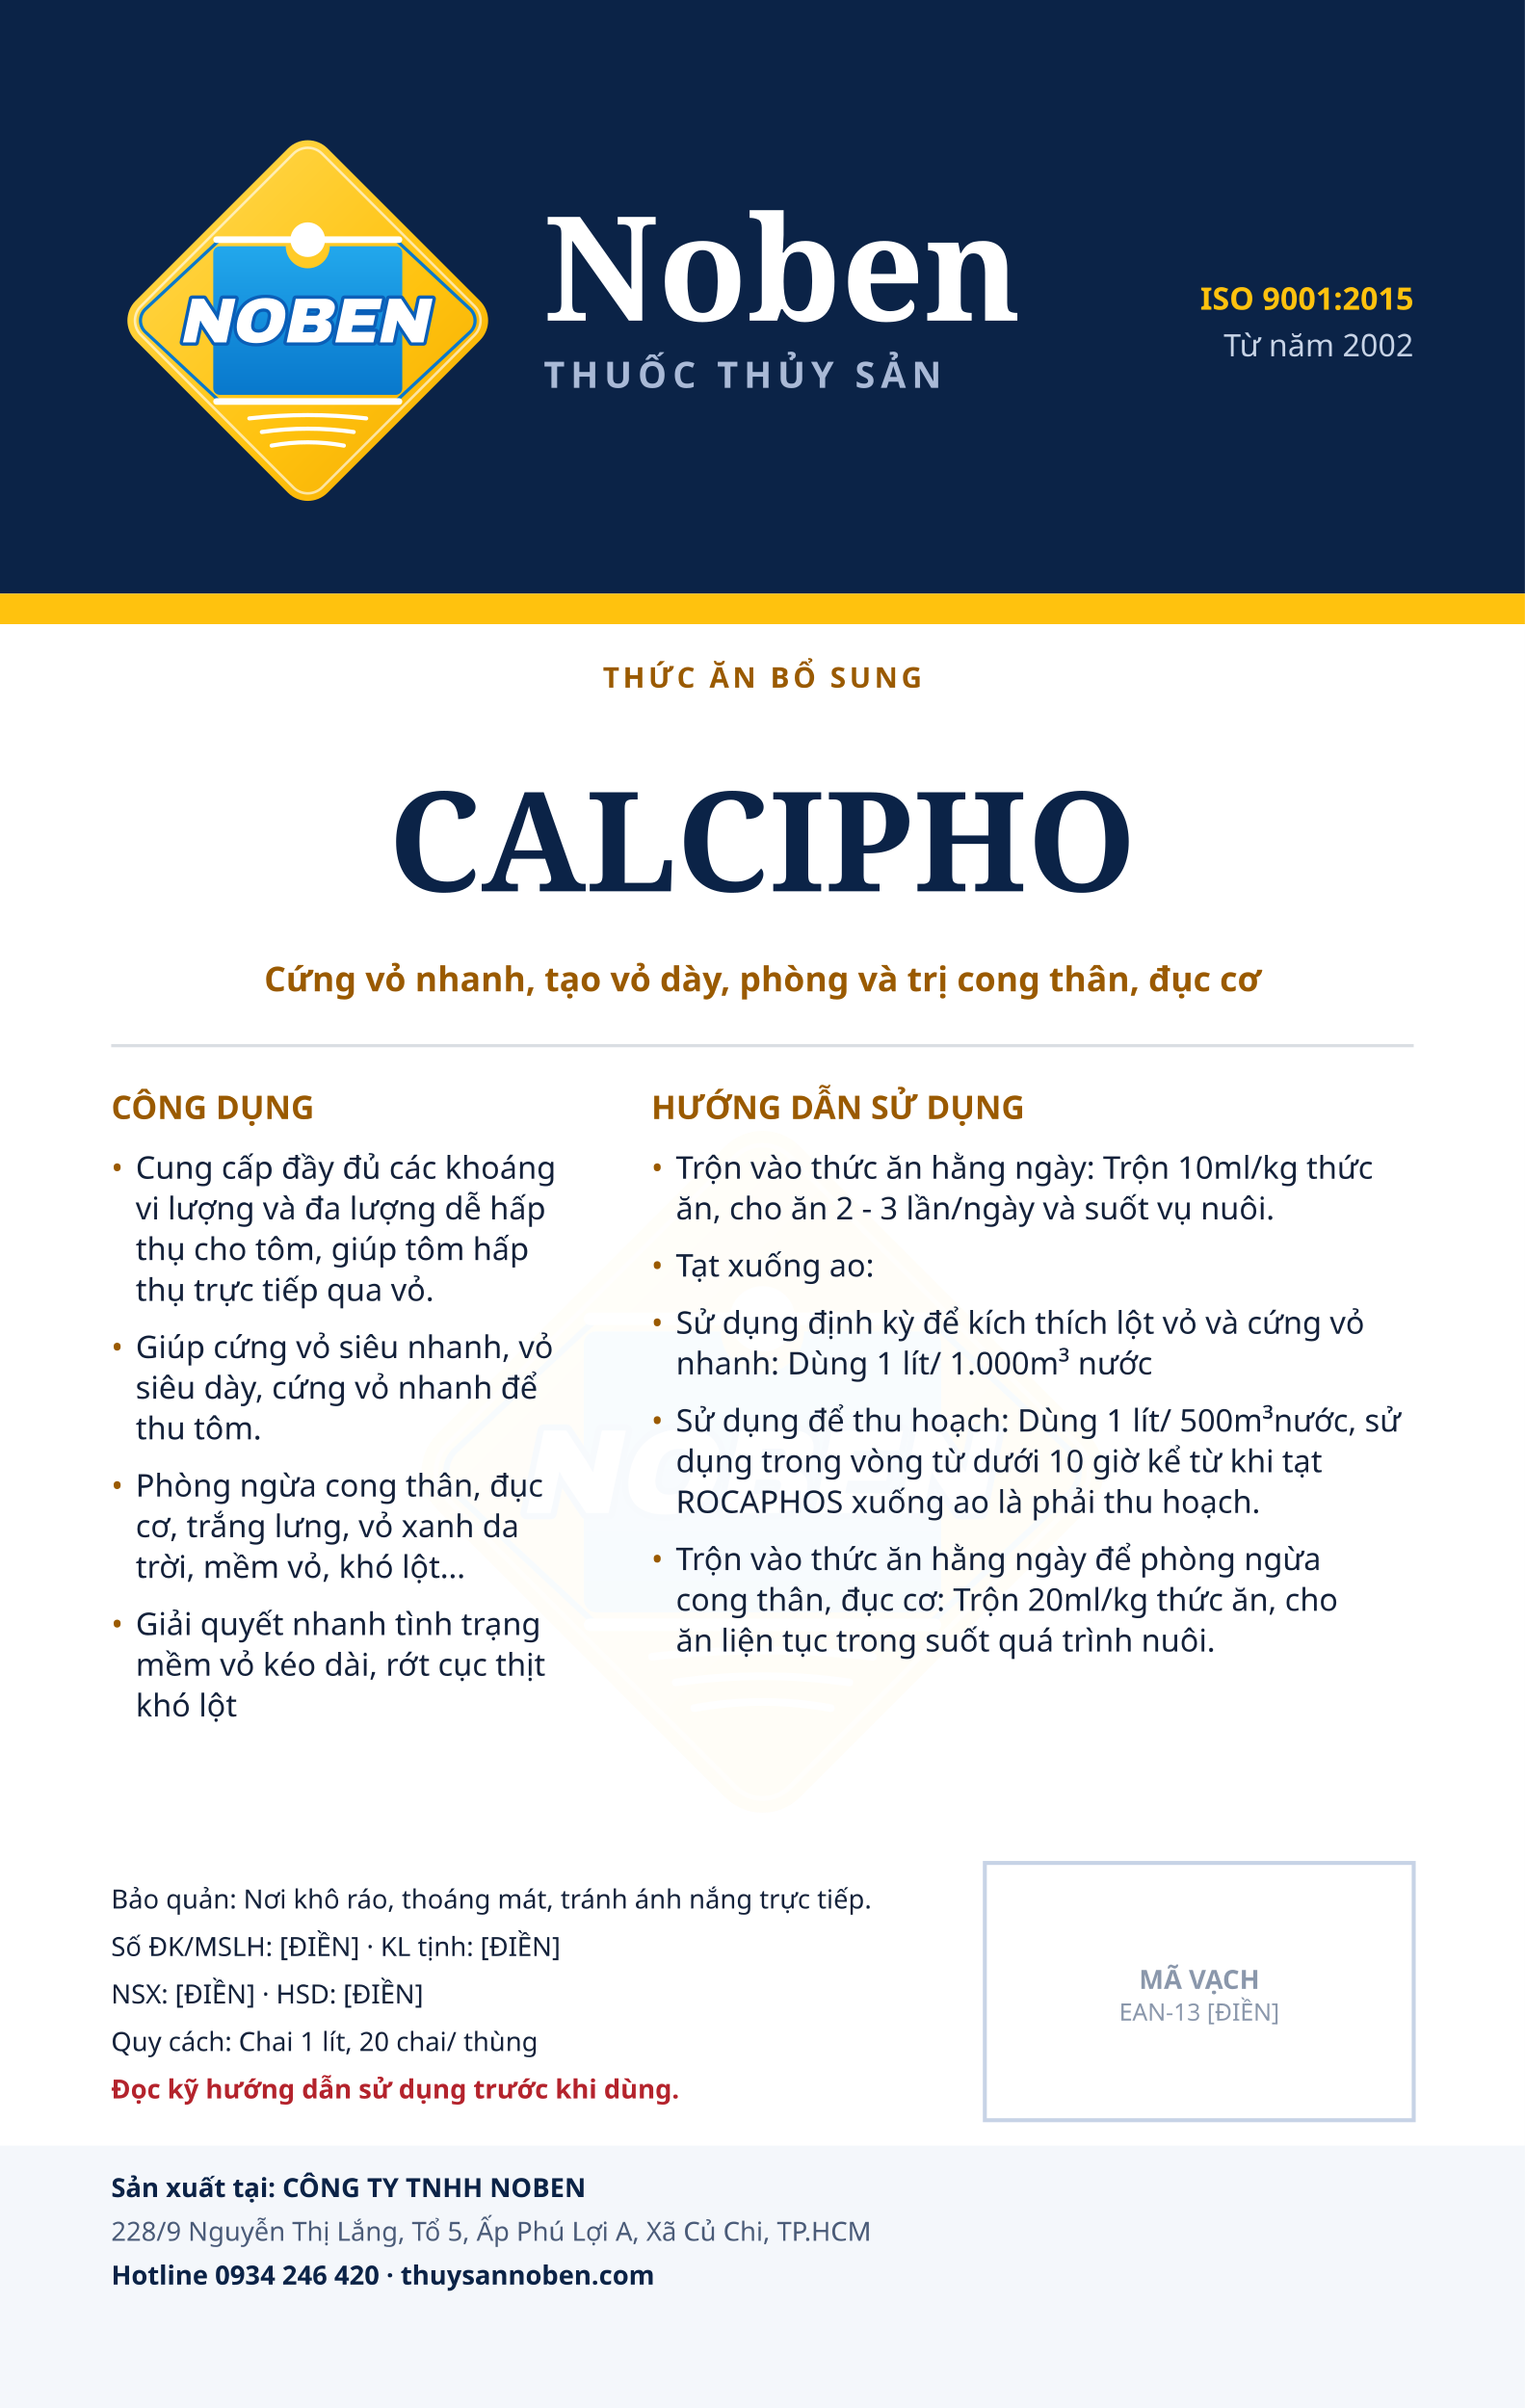
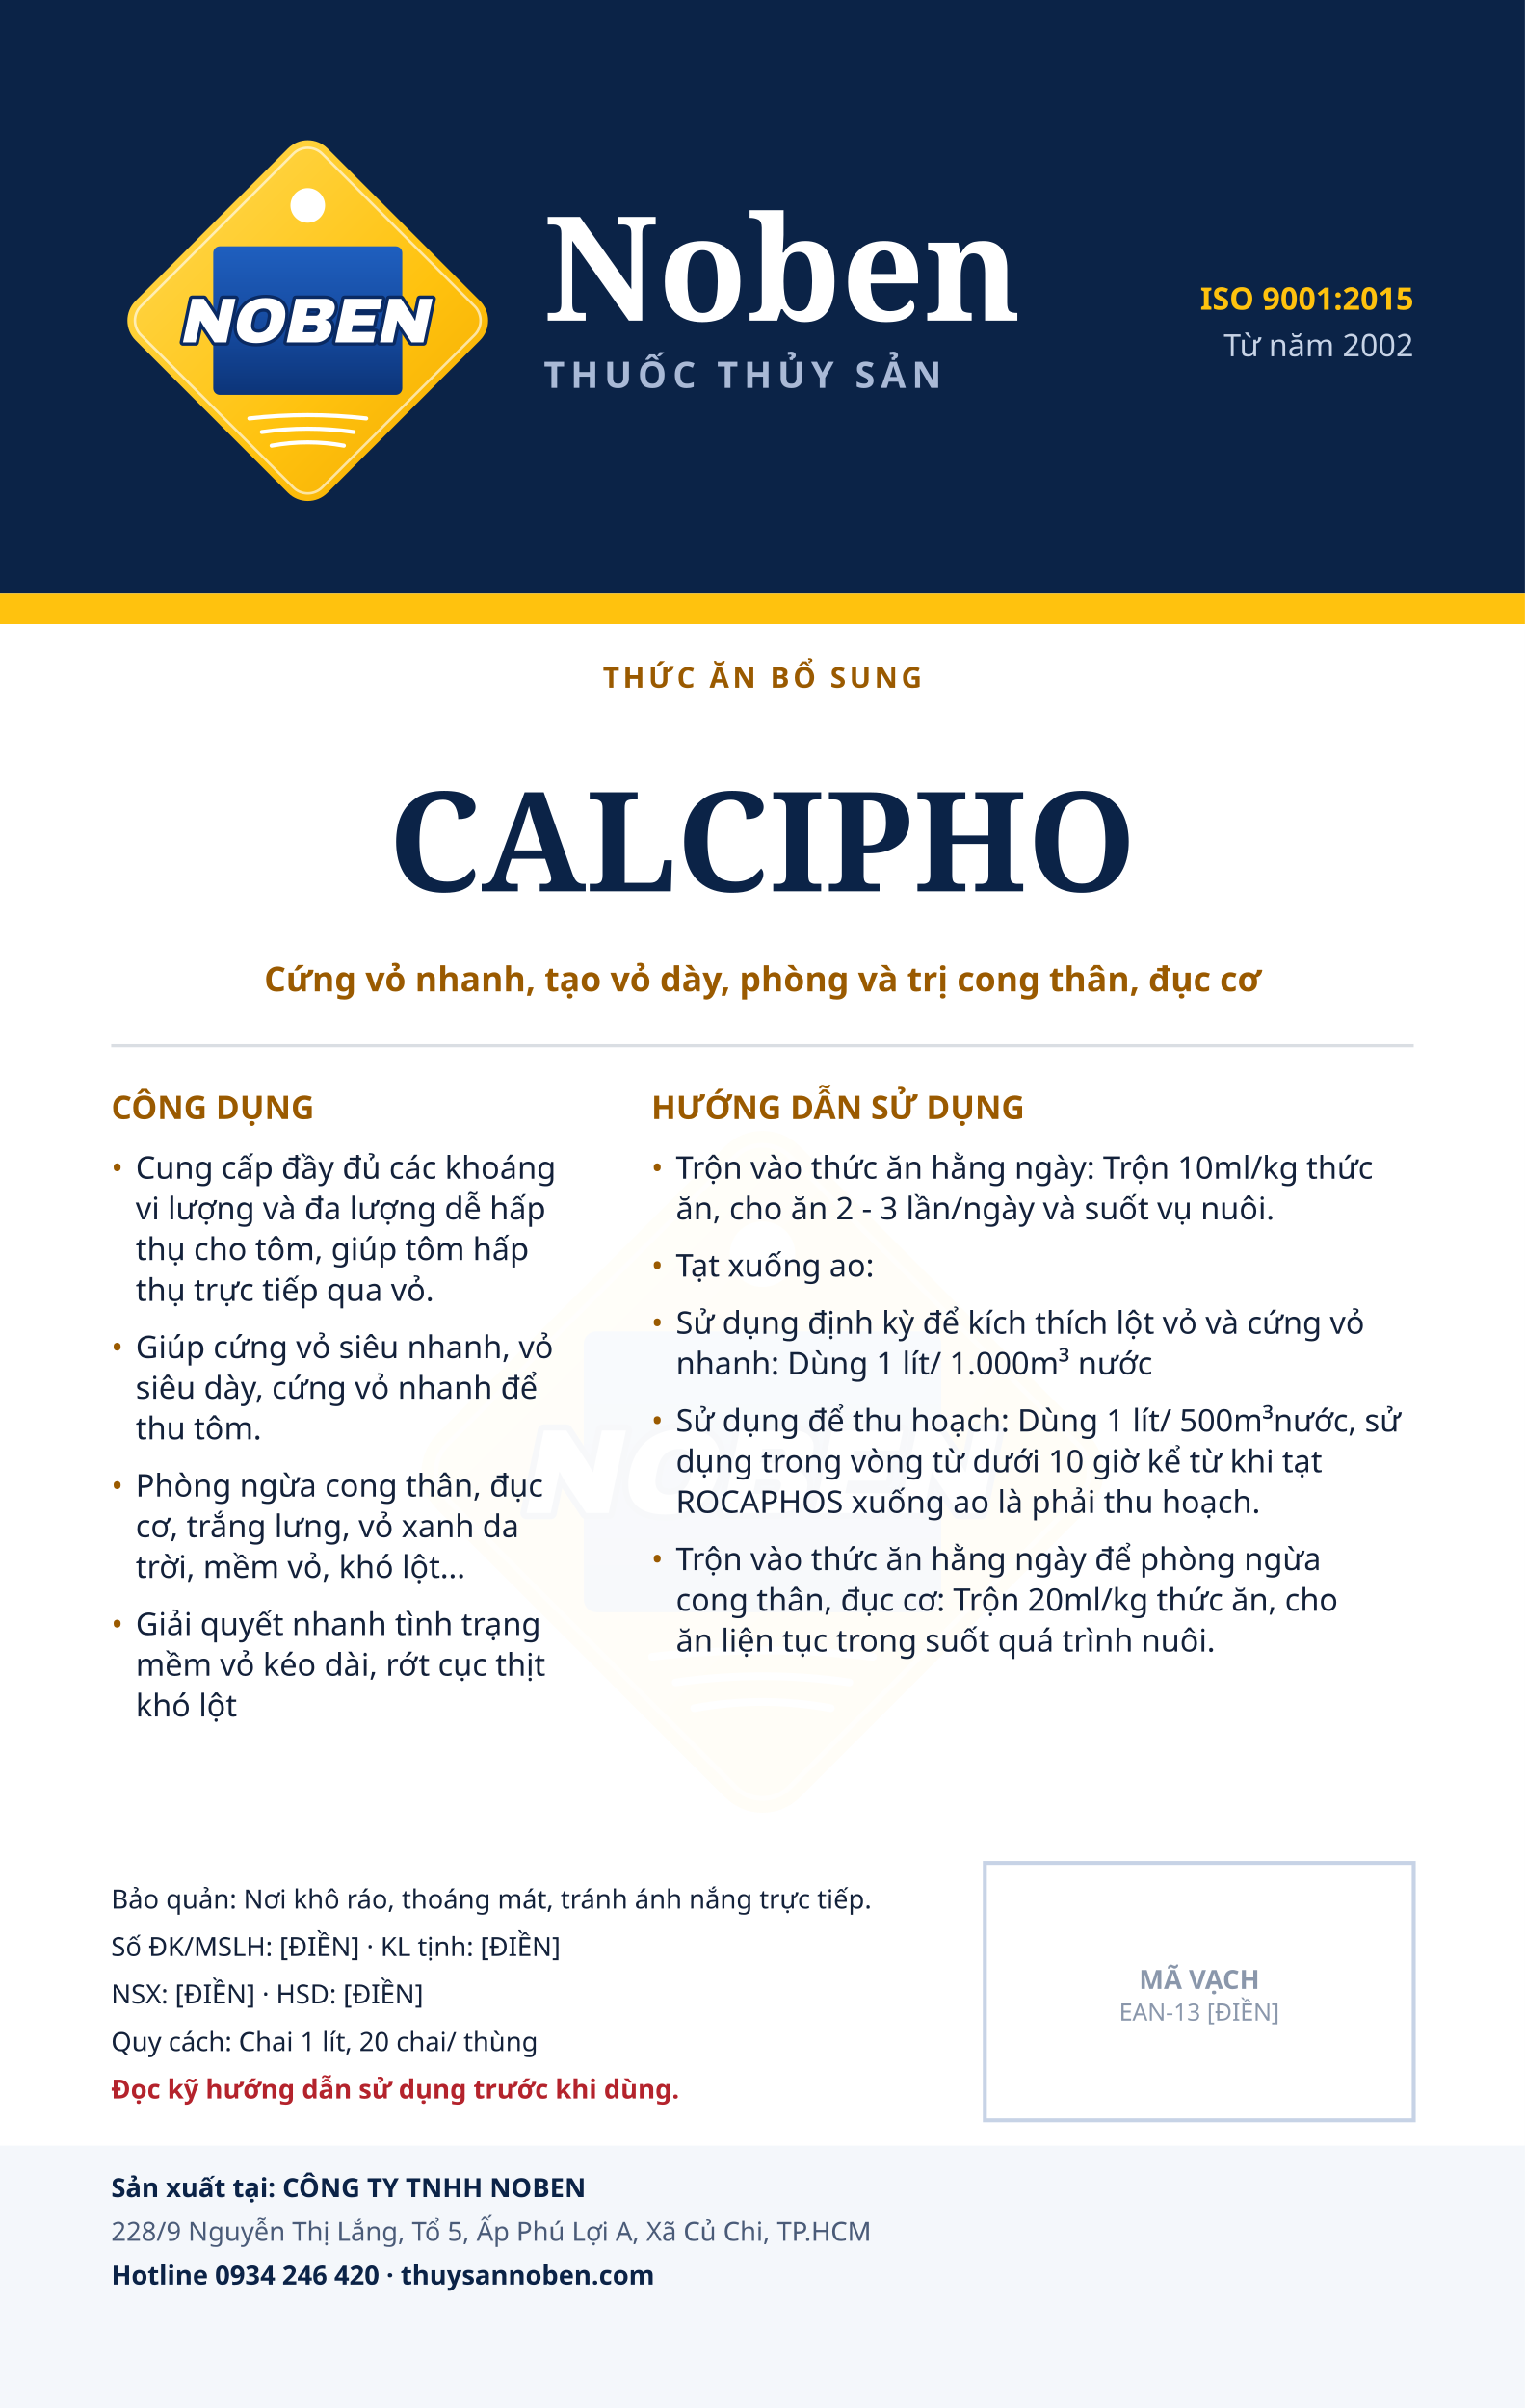
<svg xmlns="http://www.w3.org/2000/svg" xmlns:xlink="http://www.w3.org/1999/xlink" width="96mm" height="151.62mm" viewBox="-3 -3 96 151.62" data-trim="90 145.62" data-tran-le="3" data-an-toan="4">
  <defs>
    <clipPath id="nb-trang-giua">
      <rect x="0" y="36.29" width="90" height="95.81" />
    </clipPath>
  </defs>
  <g id="nen">
    <rect x="-3" y="-3" width="96" height="151.62" fill="#ffffff" />
    <rect x="-3" y="132.1" width="96" height="16.52" fill="#f4f7fb" />
    <g opacity="0.035" clip-path="url(#nb-trang-giua)">
      <use href="#nb-mark-art" xlink:href="#nb-mark-art" transform="translate(21.61 66.28) scale(0.09138)" />
    </g>
  </g>
  <g id="dai-thuong-hieu" data-khung="31.23 0 54.77 34.38">
    <rect x="-3" y="-3" width="96" height="37.38" fill="#0b2347" />
    <rect x="-3" y="34.38" width="96" height="1.92" fill="#ffc20e" />
    <text font-family="'Playfair Display ExtraBold', 'Playfair Display', serif" font-weight="800" font-size="9.14" fill="#ffffff" x="31.23" y="17.19">Noben</text>
    <text font-family="'Be Vietnam Pro SemiBold', 'Be Vietnam Pro', sans-serif" font-weight="600" font-size="2.29" fill="#a9b9d6" letter-spacing="0.37" x="31.23" y="21.42">THUỐC THỦY SẢN</text>
    <text font-family="'Be Vietnam Pro SemiBold', 'Be Vietnam Pro', sans-serif" font-weight="600" font-size="1.96" fill="#ffc20e" text-anchor="end" x="86" y="16.5">ISO 9001:2015</text>
    <text font-family="'Be Vietnam Pro', sans-serif" font-weight="400" font-size="1.96" fill="#c7d3e6" text-anchor="end" x="86" y="19.44">Từ năm 2002</text>
  </g>
  <g id="logo">
    <g transform="translate(4 4.81) scale(0.04834)">
      <g id="nb-mark-art">
        <defs>
          <linearGradient id="nb-g" x1="0" y1="0" x2="1" y2="1">
            <stop offset="0" stop-color="#ffdb57" />
            <stop offset=".618" stop-color="#ffc20e" />
            <stop offset="1" stop-color="#f2a900" />
          </linearGradient>
          <linearGradient id="nb-b" x1="0" y1="0" x2="0" y2="1">
-             <stop offset="0" stop-color="#22a8ec" />
-             <stop offset=".618" stop-color="#1289d8" />
-             <stop offset="1" stop-color="#0878cc" />
+             <stop offset="0" stop-color="#1f5fbf" />
+             <stop offset=".618" stop-color="#14479a" />
+             <stop offset="1" stop-color="#0c3478" />
          </linearGradient>
        </defs>
        <path d="M281.79 31.79 L480.21 230.21 A36.47 36.47 0 0 1 480.21 281.79 L281.79 480.21 A36.47 36.47 0 0 1 230.21 480.21 L31.79 281.79 A36.47 36.47 0 0 1 31.79 230.21 L230.21 31.79 A36.47 36.47 0 0 1 281.79 31.79 Z" fill="url(#nb-g)" />
-         <path d="M274.83 38.76 L473.24 237.17 A26.62 26.62 0 0 1 473.24 274.83 L274.83 473.24 A26.62 26.62 0 0 1 237.17 473.24 L38.76 274.83 A26.62 26.62 0 0 1 38.76 237.17 L237.17 38.76 A26.62 26.62 0 0 1 274.83 38.76 Z" fill="none" stroke="#fff" stroke-opacity=".618" stroke-width="3.29" />
-         <path d="M370.48 150.62 L467.36 240.98 A20.53 20.53 0 0 1 467.36 271.02 L370.48 361.38 M141.52 150.62 L44.64 240.98 A20.53 20.53 0 0 0 44.64 271.02 L141.52 361.38" fill="none" stroke="#0878cc" stroke-width="4.18" stroke-linejoin="round" stroke-linecap="round" />
-         <rect x="132.91" y="146.31" width="246.19" height="8.61" rx="4.31" fill="#fff" />
-         <rect x="132.91" y="357.08" width="246.19" height="8.61" rx="4.31" fill="#fff" />
-         <path d="M141.52 159.23 H227.33 A28.67 28.67 0 0 0 284.67 159.23 H370.48 A8.61 8.61 0 0 1 379.09 167.84 V344.16 A8.61 8.61 0 0 1 370.48 352.77 H141.52 A8.61 8.61 0 0 1 132.91 344.16 V167.84 A8.61 8.61 0 0 1 141.52 159.23 Z" fill="url(#nb-b)" />
-         <circle cx="256" cy="150.62" r="22.54" fill="#fff" />
+         <path d="M274.83 38.76 L473.24 237.17 A26.62 26.62 0 0 1 473.24 274.83 L274.83 473.24 A26.62 26.62 0 0 1 237.17 473.24 L38.76 274.83 A26.62 26.62 0 0 1 38.76 237.17 L237.17 38.76 A26.62 26.62 0 0 1 274.83 38.76 Z" fill="none" stroke="#ffffff" stroke-opacity=".618" stroke-width="3.29" />
+         <path d="M141.52 159.23 H370.48 A8.61 8.61 0 0 1 379.09 167.84 V344.16 A8.61 8.61 0 0 1 370.48 352.77 H141.52 A8.61 8.61 0 0 1 132.91 344.16 V167.84 A8.61 8.61 0 0 1 141.52 159.23 Z" fill="url(#nb-b)" />
+         <circle cx="256" cy="106.02" r="22.54" fill="#ffffff" />
        <g transform="translate(93.46 284.39) scale(0.89704)">
-           <g fill="none" stroke="#0a5fb8" stroke-width="9.6" stroke-linejoin="round">
+           <g fill="none" stroke="#0a2a63" stroke-width="9.6" stroke-linejoin="round">
            <path transform="translate(-6.81 0)" d="M6.808 0.0 20.1 -63.296H37.396L52.312 -40.572Q52.947 -39.652 53.96 -37.904Q54.973 -36.156 56.022 -34.362Q57.071 -32.568 57.575 -31.464L58.074 -31.648Q58.523 -34.224 59.054 -36.754Q59.586 -39.284 59.856 -40.572L64.628 -63.296H83.12L69.828 0.0H52.624L35.765 -25.3Q34.587 -27.14 33.802 -28.658Q33.017 -30.176 32.295 -31.556L31.796 -31.372Q31.521 -29.624 31.154 -27.876Q30.787 -26.128 30.613 -25.3L25.3 0.0Z " />
            <path transform="translate(-7.2 0)" d="M113.676 1.104Q102.912 1.104 96.049 -2.576Q89.186 -6.256 86.674 -13.57Q84.162 -20.884 86.422 -31.648Q88.702 -42.504 94.276 -49.772Q99.85 -57.04 108.259 -60.72Q116.668 -64.4 127.432 -64.4Q138.288 -64.4 145.151 -60.72Q152.014 -57.04 154.536 -49.772Q157.058 -42.504 154.778 -31.648Q152.518 -20.884 146.934 -13.57Q141.35 -6.256 132.941 -2.576Q124.532 1.104 113.676 1.104ZM116.864 -14.076Q120.176 -14.076 122.928 -15.134Q125.68 -16.192 127.788 -18.124Q129.896 -20.056 131.294 -22.77Q132.692 -25.484 133.368 -28.704L134.604 -34.592Q135.281 -37.812 135.022 -40.526Q134.764 -43.24 133.468 -45.172Q132.172 -47.104 129.864 -48.162Q127.556 -49.22 124.244 -49.22Q120.932 -49.22 118.18 -48.162Q115.428 -47.104 113.366 -45.172Q111.304 -43.24 109.906 -40.526Q108.509 -37.812 107.832 -34.592L106.596 -28.704Q105.92 -25.484 106.178 -22.77Q106.436 -20.056 107.686 -18.124Q108.936 -16.192 111.244 -15.134Q113.552 -14.076 116.864 -14.076Z " />
            <path transform="translate(-7.59 0)" d="M158.08 0.0 171.372 -63.296H213.508Q218.292 -63.296 221.833 -61.318Q225.373 -59.34 227.031 -55.844Q228.689 -52.348 227.723 -47.748Q226.757 -43.148 224.667 -40.204Q222.577 -37.26 219.827 -35.558Q217.078 -33.856 214.052 -33.028L213.975 -32.66Q217.132 -31.924 219.469 -30.13Q221.807 -28.336 222.786 -25.116Q223.766 -21.896 222.704 -16.836Q221.641 -11.776 218.365 -8.004Q215.089 -4.232 210.504 -2.116Q205.92 0.0 200.768 0.0ZM181.503 -14.72H196.959Q199.075 -14.72 200.672 -16.192Q202.269 -17.664 202.888 -20.608Q203.177 -21.988 202.821 -23.138Q202.464 -24.288 201.542 -24.932Q200.619 -25.576 199.239 -25.576H183.783ZM186.526 -38.64H200.51Q201.982 -38.64 203.139 -39.33Q204.296 -40.02 205.165 -41.308Q206.033 -42.596 206.439 -44.528Q206.864 -46.552 205.783 -47.978Q204.703 -49.404 202.771 -49.404H188.787Z " />
            <path transform="translate(-7.8 0)" d="M228.932 0.0 242.224 -63.296H296.964L293.776 -48.116H259.368L257.533 -39.376H286.973L283.92 -24.84H254.48L252.452 -15.18H287.504L284.316 0.0Z " />
            <path transform="translate(-8 0)" d="M294.08 0.0 307.372 -63.296H324.668L339.584 -40.572Q340.219 -39.652 341.232 -37.904Q342.245 -36.156 343.294 -34.362Q344.343 -32.568 344.847 -31.464L345.346 -31.648Q345.795 -34.224 346.326 -36.754Q346.858 -39.284 347.128 -40.572L351.9 -63.296H370.392L357.1 0.0H339.896L323.037 -25.3Q321.859 -27.14 321.074 -28.658Q320.289 -30.176 319.567 -31.556L319.068 -31.372Q318.793 -29.624 318.426 -27.876Q318.059 -26.128 317.885 -25.3L312.572 0.0Z" />
          </g>
-           <g fill="#fff">
+           <g fill="#ffffff">
            <path transform="translate(-6.81 0)" d="M6.808 0.0 20.1 -63.296H37.396L52.312 -40.572Q52.947 -39.652 53.96 -37.904Q54.973 -36.156 56.022 -34.362Q57.071 -32.568 57.575 -31.464L58.074 -31.648Q58.523 -34.224 59.054 -36.754Q59.586 -39.284 59.856 -40.572L64.628 -63.296H83.12L69.828 0.0H52.624L35.765 -25.3Q34.587 -27.14 33.802 -28.658Q33.017 -30.176 32.295 -31.556L31.796 -31.372Q31.521 -29.624 31.154 -27.876Q30.787 -26.128 30.613 -25.3L25.3 0.0Z " />
            <path transform="translate(-7.2 0)" d="M113.676 1.104Q102.912 1.104 96.049 -2.576Q89.186 -6.256 86.674 -13.57Q84.162 -20.884 86.422 -31.648Q88.702 -42.504 94.276 -49.772Q99.85 -57.04 108.259 -60.72Q116.668 -64.4 127.432 -64.4Q138.288 -64.4 145.151 -60.72Q152.014 -57.04 154.536 -49.772Q157.058 -42.504 154.778 -31.648Q152.518 -20.884 146.934 -13.57Q141.35 -6.256 132.941 -2.576Q124.532 1.104 113.676 1.104ZM116.864 -14.076Q120.176 -14.076 122.928 -15.134Q125.68 -16.192 127.788 -18.124Q129.896 -20.056 131.294 -22.77Q132.692 -25.484 133.368 -28.704L134.604 -34.592Q135.281 -37.812 135.022 -40.526Q134.764 -43.24 133.468 -45.172Q132.172 -47.104 129.864 -48.162Q127.556 -49.22 124.244 -49.22Q120.932 -49.22 118.18 -48.162Q115.428 -47.104 113.366 -45.172Q111.304 -43.24 109.906 -40.526Q108.509 -37.812 107.832 -34.592L106.596 -28.704Q105.92 -25.484 106.178 -22.77Q106.436 -20.056 107.686 -18.124Q108.936 -16.192 111.244 -15.134Q113.552 -14.076 116.864 -14.076Z " />
            <path transform="translate(-7.59 0)" d="M158.08 0.0 171.372 -63.296H213.508Q218.292 -63.296 221.833 -61.318Q225.373 -59.34 227.031 -55.844Q228.689 -52.348 227.723 -47.748Q226.757 -43.148 224.667 -40.204Q222.577 -37.26 219.827 -35.558Q217.078 -33.856 214.052 -33.028L213.975 -32.66Q217.132 -31.924 219.469 -30.13Q221.807 -28.336 222.786 -25.116Q223.766 -21.896 222.704 -16.836Q221.641 -11.776 218.365 -8.004Q215.089 -4.232 210.504 -2.116Q205.92 0.0 200.768 0.0ZM181.503 -14.72H196.959Q199.075 -14.72 200.672 -16.192Q202.269 -17.664 202.888 -20.608Q203.177 -21.988 202.821 -23.138Q202.464 -24.288 201.542 -24.932Q200.619 -25.576 199.239 -25.576H183.783ZM186.526 -38.64H200.51Q201.982 -38.64 203.139 -39.33Q204.296 -40.02 205.165 -41.308Q206.033 -42.596 206.439 -44.528Q206.864 -46.552 205.783 -47.978Q204.703 -49.404 202.771 -49.404H188.787Z " />
            <path transform="translate(-7.8 0)" d="M228.932 0.0 242.224 -63.296H296.964L293.776 -48.116H259.368L257.533 -39.376H286.973L283.92 -24.84H254.48L252.452 -15.18H287.504L284.316 0.0Z " />
            <path transform="translate(-8 0)" d="M294.08 0.0 307.372 -63.296H324.668L339.584 -40.572Q340.219 -39.652 341.232 -37.904Q342.245 -36.156 343.294 -34.362Q344.343 -32.568 344.847 -31.464L345.346 -31.648Q345.795 -34.224 346.326 -36.754Q346.858 -39.284 347.128 -40.572L351.9 -63.296H370.392L357.1 0.0H339.896L323.037 -25.3Q321.859 -27.14 321.074 -28.658Q320.289 -30.176 319.567 -31.556L319.068 -31.372Q318.793 -29.624 318.426 -27.876Q318.059 -26.128 317.885 -25.3L312.572 0.0Z" />
          </g>
        </g>
-         <path d="M179.92 383.41 Q256 374.8 332.08 383.41 M196.19 401.13 Q256 392.52 315.81 401.13 M208.98 418.85 Q256 410.24 303.02 418.85" fill="none" stroke="#fff" stroke-width="5.32" stroke-linecap="round" />
+         <path d="M179.92 383.41 Q256 374.8 332.08 383.41 M196.19 401.13 Q256 392.52 315.81 401.13 M208.98 418.85 Q256 410.24 303.02 418.85" fill="none" stroke="#ffffff" stroke-width="5.32" stroke-linecap="round" />
      </g>
    </g>
  </g>
  <g id="ten-san-pham" data-khung="4 36.29 82 28.76">
    <text font-family="'Be Vietnam Pro SemiBold', 'Be Vietnam Pro', sans-serif" font-weight="600" font-size="1.8" fill="#9a5a00" text-anchor="middle" letter-spacing="0.22">
      <tspan x="45" y="40.3">THỨC ĂN BỔ SUNG</tspan>
    </text>
    <text font-family="'Playfair Display ExtraBold', 'Playfair Display', serif" font-weight="800" font-size="8.74" fill="#0b2347" text-anchor="middle">
      <tspan x="45" y="53.12">CALCIPHO</tspan>
    </text>
    <text font-family="'Be Vietnam Pro SemiBold', 'Be Vietnam Pro', sans-serif" font-weight="600" font-size="2.16" fill="#9a5a00" text-anchor="middle">
      <tspan x="45" y="59.42">Cứng vỏ nhanh, tạo vỏ dày, phòng và trị cong thân, đục cơ</tspan>
    </text>
  </g>
  <g id="cong-dung" data-khung="4 65.05 29.66 40.56">
    <line x1="4" y1="62.84" x2="86" y2="62.84" stroke="#0b2347" stroke-opacity="0.15" stroke-width="0.2" />
    <text font-family="'Be Vietnam Pro SemiBold', 'Be Vietnam Pro', sans-serif" font-weight="600" font-size="2.05" fill="#9a5a00">
      <tspan x="4" y="67.46">CÔNG DỤNG</tspan>
    </text>
    <text font-family="'Be Vietnam Pro', sans-serif" font-weight="400" font-size="1.97" fill="#9a5a00" x="4" y="71.22">•</text>
    <text font-family="'Be Vietnam Pro', sans-serif" font-weight="400" font-size="1.97" fill="#13213a">
      <tspan x="5.54" y="71.22">Cung cấp đầy đủ các khoáng</tspan>
      <tspan x="5.54" y="73.78">vi lượng và đa lượng dễ hấp</tspan>
      <tspan x="5.54" y="76.34">thụ cho tôm, giúp tôm hấp</tspan>
      <tspan x="5.54" y="78.91">thụ trực tiếp qua vỏ.</tspan>
    </text>
    <text font-family="'Be Vietnam Pro', sans-serif" font-weight="400" font-size="1.97" fill="#9a5a00" x="4" y="82.51">•</text>
    <text font-family="'Be Vietnam Pro', sans-serif" font-weight="400" font-size="1.97" fill="#13213a">
      <tspan x="5.54" y="82.51">Giúp cứng vỏ siêu nhanh, vỏ</tspan>
      <tspan x="5.54" y="85.07">siêu dày, cứng vỏ nhanh để</tspan>
      <tspan x="5.54" y="87.63">thu tôm.</tspan>
    </text>
    <text font-family="'Be Vietnam Pro', sans-serif" font-weight="400" font-size="1.97" fill="#9a5a00" x="4" y="91.23">•</text>
    <text font-family="'Be Vietnam Pro', sans-serif" font-weight="400" font-size="1.97" fill="#13213a">
      <tspan x="5.54" y="91.23">Phòng ngừa cong thân, đục</tspan>
      <tspan x="5.54" y="93.79">cơ, trắng lưng, vỏ xanh da</tspan>
      <tspan x="5.54" y="96.35">trời, mềm vỏ, khó lột...</tspan>
    </text>
    <text font-family="'Be Vietnam Pro', sans-serif" font-weight="400" font-size="1.97" fill="#9a5a00" x="4" y="99.95">•</text>
    <text font-family="'Be Vietnam Pro', sans-serif" font-weight="400" font-size="1.97" fill="#13213a">
      <tspan x="5.54" y="99.95">Giải quyết nhanh tình trạng</tspan>
      <tspan x="5.54" y="102.51">mềm vỏ kéo dài, rớt cục thịt</tspan>
      <tspan x="5.54" y="105.08">khó lột</tspan>
    </text>
  </g>
  <g id="huong-dan" data-khung="38 65.05 48 36.47">
    <text font-family="'Be Vietnam Pro SemiBold', 'Be Vietnam Pro', sans-serif" font-weight="600" font-size="2.05" fill="#9a5a00">
      <tspan x="38" y="67.46">HƯỚNG DẪN SỬ DỤNG</tspan>
    </text>
    <text font-family="'Be Vietnam Pro', sans-serif" font-weight="400" font-size="1.97" fill="#9a5a00" x="38" y="71.22">•</text>
    <text font-family="'Be Vietnam Pro', sans-serif" font-weight="400" font-size="1.97" fill="#13213a">
      <tspan x="39.55" y="71.22">Trộn vào thức ăn hằng ngày: Trộn 10ml/kg thức</tspan>
      <tspan x="39.55" y="73.78">ăn, cho ăn 2 - 3 lần/ngày và suốt vụ nuôi.</tspan>
    </text>
    <text font-family="'Be Vietnam Pro', sans-serif" font-weight="400" font-size="1.97" fill="#9a5a00" x="38" y="77.38">•</text>
    <text font-family="'Be Vietnam Pro', sans-serif" font-weight="400" font-size="1.97" fill="#13213a">
      <tspan x="39.55" y="77.38">Tạt xuống ao:</tspan>
    </text>
    <text font-family="'Be Vietnam Pro', sans-serif" font-weight="400" font-size="1.97" fill="#9a5a00" x="38" y="80.98">•</text>
    <text font-family="'Be Vietnam Pro', sans-serif" font-weight="400" font-size="1.97" fill="#13213a">
      <tspan x="39.55" y="80.98">Sử dụng định kỳ để kích thích lột vỏ và cứng vỏ</tspan>
      <tspan x="39.55" y="83.54">nhanh: Dùng 1 lít/ 1.000m³ nước</tspan>
    </text>
    <text font-family="'Be Vietnam Pro', sans-serif" font-weight="400" font-size="1.97" fill="#9a5a00" x="38" y="87.14">•</text>
    <text font-family="'Be Vietnam Pro', sans-serif" font-weight="400" font-size="1.97" fill="#13213a">
      <tspan x="39.55" y="87.14">Sử dụng để thu hoạch: Dùng 1 lít/ 500m³nước, sử</tspan>
      <tspan x="39.55" y="89.7">dụng trong vòng từ dưới 10 giờ kể từ khi tạt</tspan>
      <tspan x="39.55" y="92.26">ROCAPHOS xuống ao là phải thu hoạch.</tspan>
    </text>
    <text font-family="'Be Vietnam Pro', sans-serif" font-weight="400" font-size="1.97" fill="#9a5a00" x="38" y="95.86">•</text>
    <text font-family="'Be Vietnam Pro', sans-serif" font-weight="400" font-size="1.97" fill="#13213a">
      <tspan x="39.55" y="95.86">Trộn vào thức ăn hằng ngày để phòng ngừa</tspan>
      <tspan x="39.55" y="98.42">cong thân, đục cơ: Trộn 20ml/kg thức ăn, cho</tspan>
      <tspan x="39.55" y="100.99">ăn liện tục trong suốt quá trình nuôi.</tspan>
    </text>
  </g>
  <g id="thanh-phan">
</g>
  <g id="phap-ly" data-khung="4 114.3 82 27.32">
    <text font-family="'Be Vietnam Pro', sans-serif" font-weight="400" font-size="1.66" fill="#13213a">
      <tspan x="4" y="117.17">Bảo quản: Nơi khô ráo, thoáng mát, tránh ánh nắng trực tiếp.</tspan>
    </text>
    <text font-family="'Be Vietnam Pro', sans-serif" font-weight="400" font-size="1.66" fill="#13213a">
      <tspan x="4" y="120.16">Số ĐK/MSLH: [ĐIỀN] · KL tịnh: [ĐIỀN]</tspan>
    </text>
    <text font-family="'Be Vietnam Pro', sans-serif" font-weight="400" font-size="1.66" fill="#13213a">
      <tspan x="4" y="123.15">NSX: [ĐIỀN] · HSD: [ĐIỀN]</tspan>
    </text>
    <text font-family="'Be Vietnam Pro', sans-serif" font-weight="400" font-size="1.66" fill="#13213a">
      <tspan x="4" y="126.14">Quy cách: Chai 1 lít, 20 chai/ thùng</tspan>
    </text>
    <text font-family="'Be Vietnam Pro SemiBold', 'Be Vietnam Pro', sans-serif" font-weight="600" font-size="1.66" fill="#b4232c">
      <tspan x="4" y="129.13">Đọc kỹ hướng dẫn sử dụng trước khi dùng.</tspan>
    </text>
    <text font-family="'Be Vietnam Pro SemiBold', 'Be Vietnam Pro', sans-serif" font-weight="600" font-size="1.66" fill="#0b2347">
      <tspan x="4" y="135.34">Sản xuất tại: CÔNG TY TNHH NOBEN</tspan>
    </text>
    <text font-family="'Be Vietnam Pro', sans-serif" font-weight="400" font-size="1.66" fill="#4a5b78">
      <tspan x="4" y="138.09">228/9 Nguyễn Thị Lắng, Tổ 5, Ấp Phú Lợi A, Xã Củ Chi, TP.HCM</tspan>
    </text>
    <text font-family="'Be Vietnam Pro SemiBold', 'Be Vietnam Pro', sans-serif" font-weight="600" font-size="1.66" fill="#0b2347">
      <tspan x="4" y="140.85">Hotline 0934 246 420 · thuysannoben.com</tspan>
    </text>
  </g>
  <g id="ma-vach" data-khung="59 114.3 27 16.2">
    <rect x="59" y="114.3" width="27" height="16.2" fill="#ffffff" stroke="#c7d3e6" stroke-width="0.25" />
    <text font-family="'Be Vietnam Pro SemiBold', 'Be Vietnam Pro', sans-serif" font-weight="600" font-size="1.66" fill="#8a97ab" text-anchor="middle" x="72.5" y="122.23">MÃ VẠCH</text>
    <text font-family="'Be Vietnam Pro', sans-serif" font-weight="400" font-size="1.5" fill="#8a97ab" text-anchor="middle" x="72.5" y="124.23">EAN-13 [ĐIỀN]</text>
  </g>
  <g id="vung-an-toan" display="none">
    <rect x="-3" y="-3" width="96" height="151.62" fill="none" stroke="#e6007e" stroke-width="0.2" />
    <rect x="0" y="0" width="90" height="145.62" fill="none" stroke="#00a0e9" stroke-width="0.25" />
    <rect x="4" y="4" width="82" height="137.62" fill="none" stroke="#2fb34a" stroke-width="0.2" stroke-dasharray="1 1" />
    <line x1="0" y1="90" x2="90" y2="90" stroke="#ffc20e" stroke-width="0.2" stroke-dasharray="2 1" />
  </g>
</svg>
